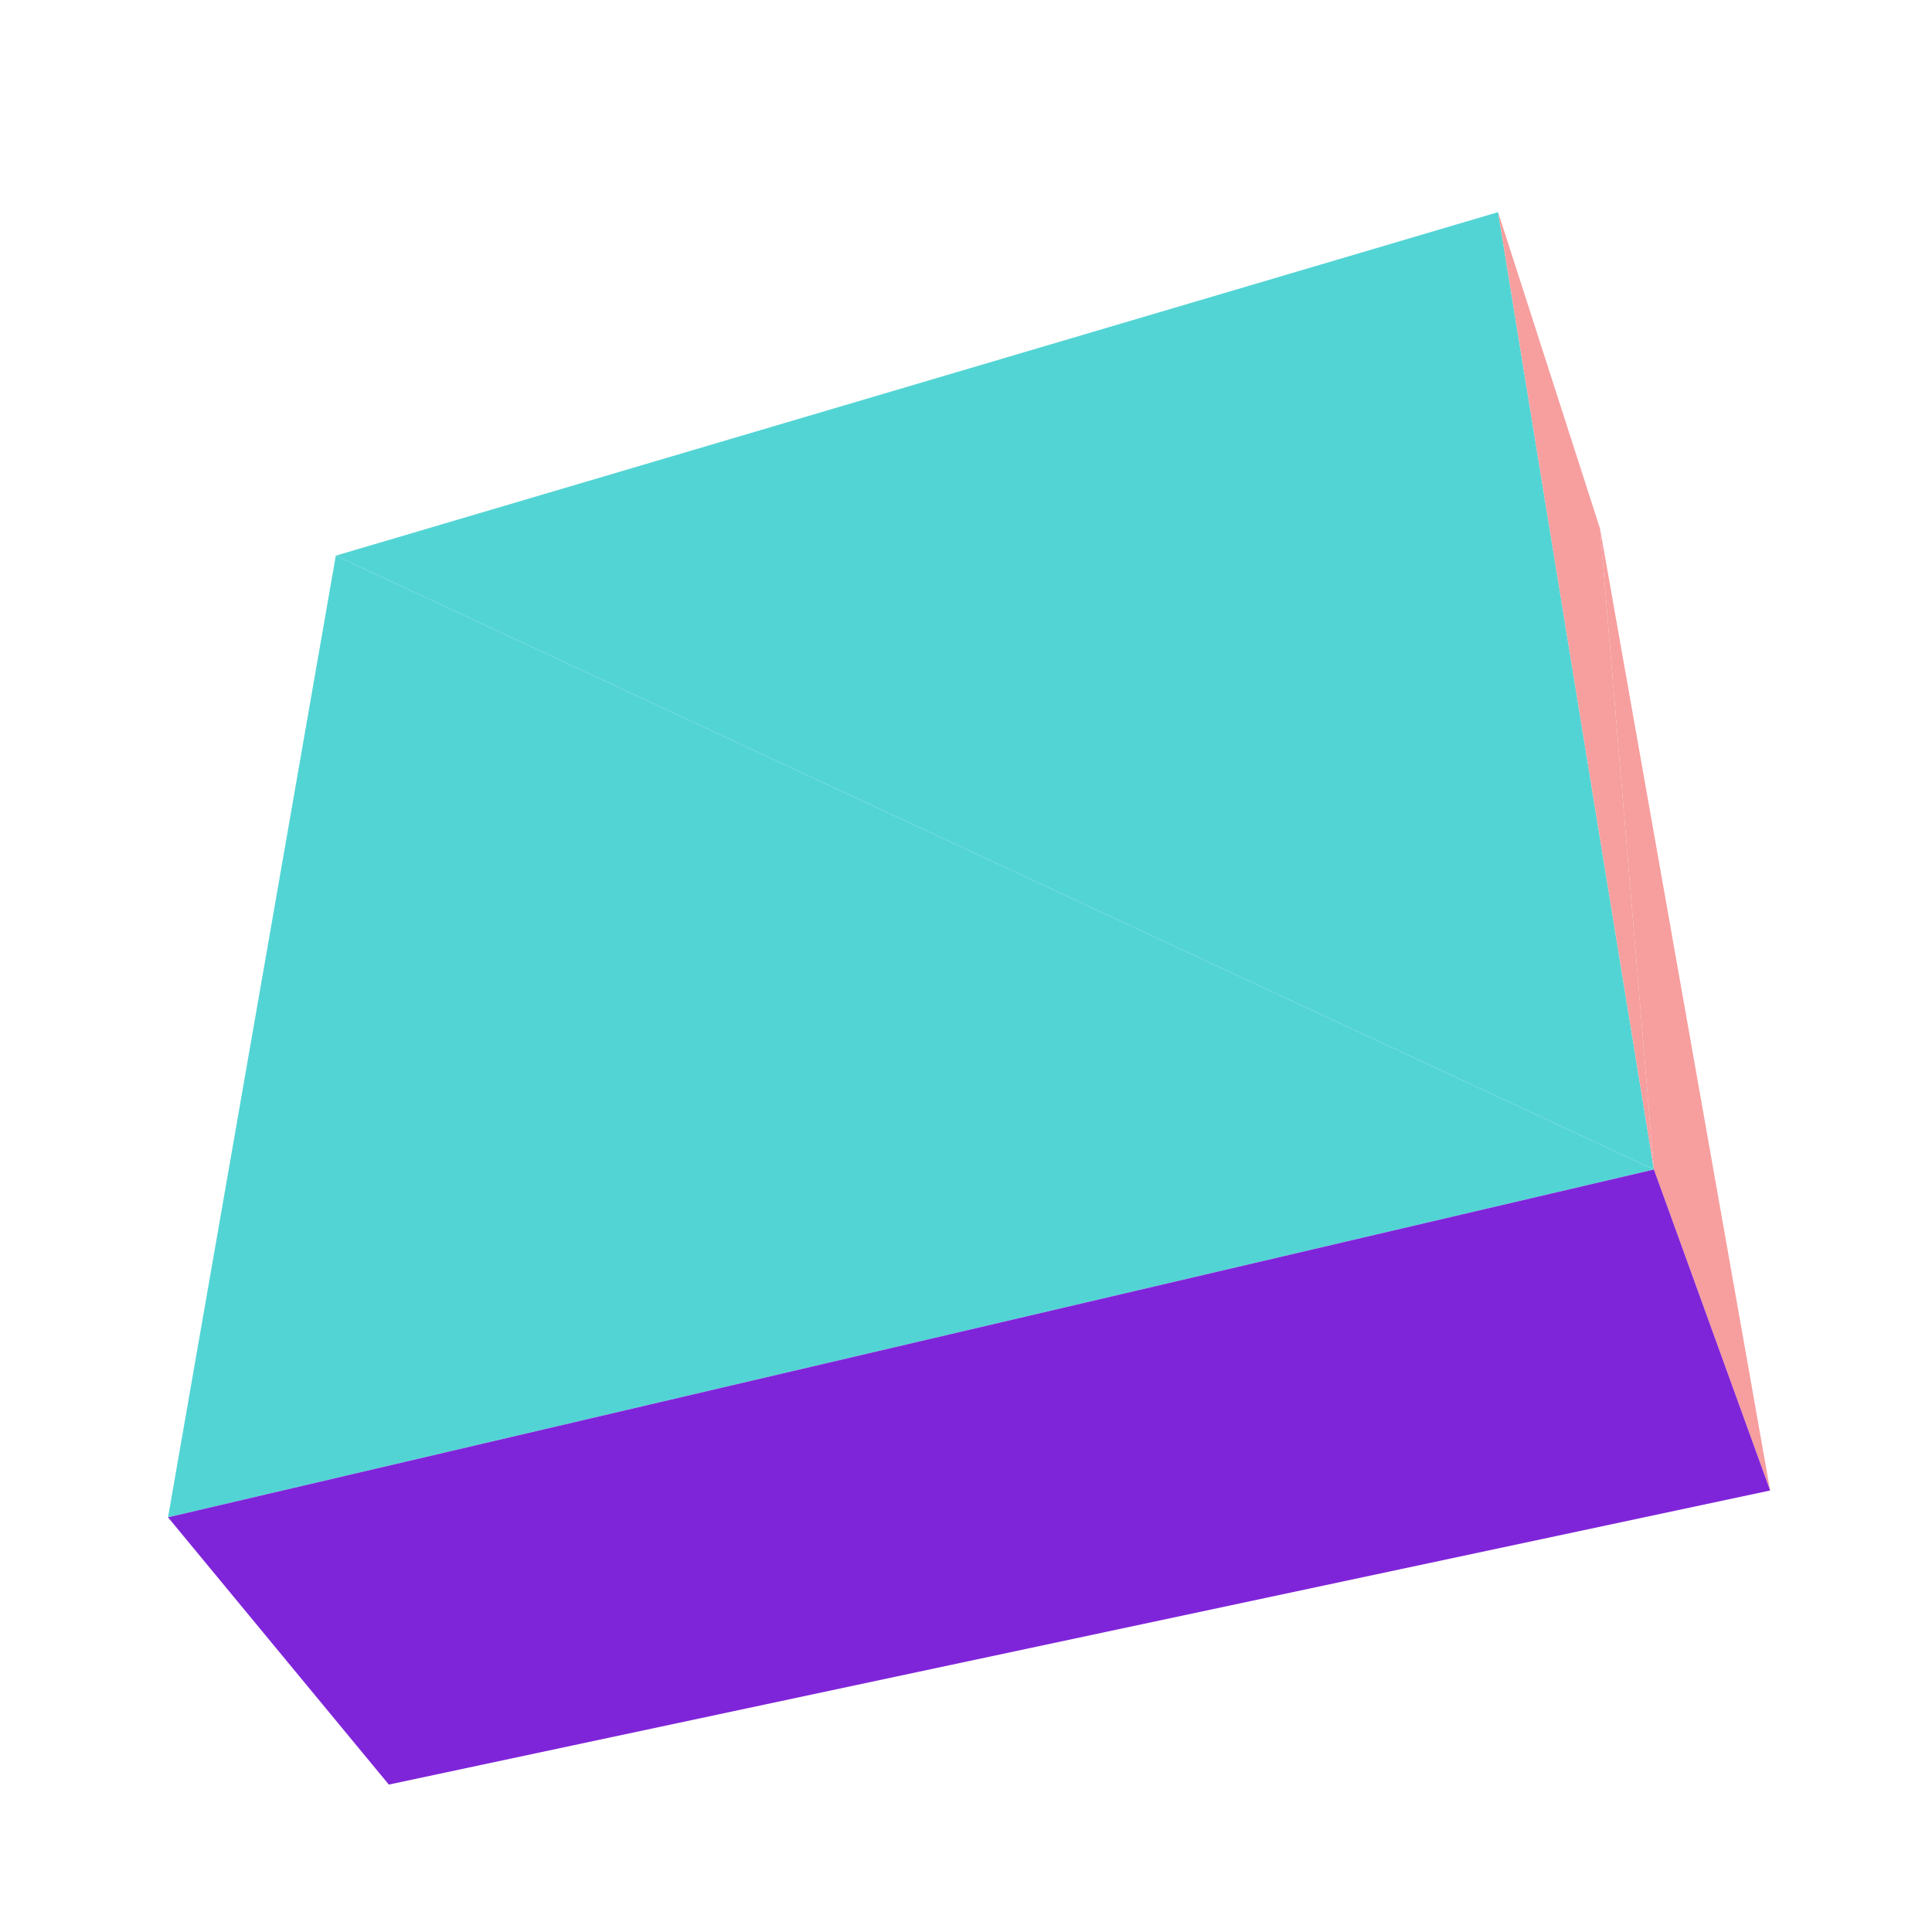
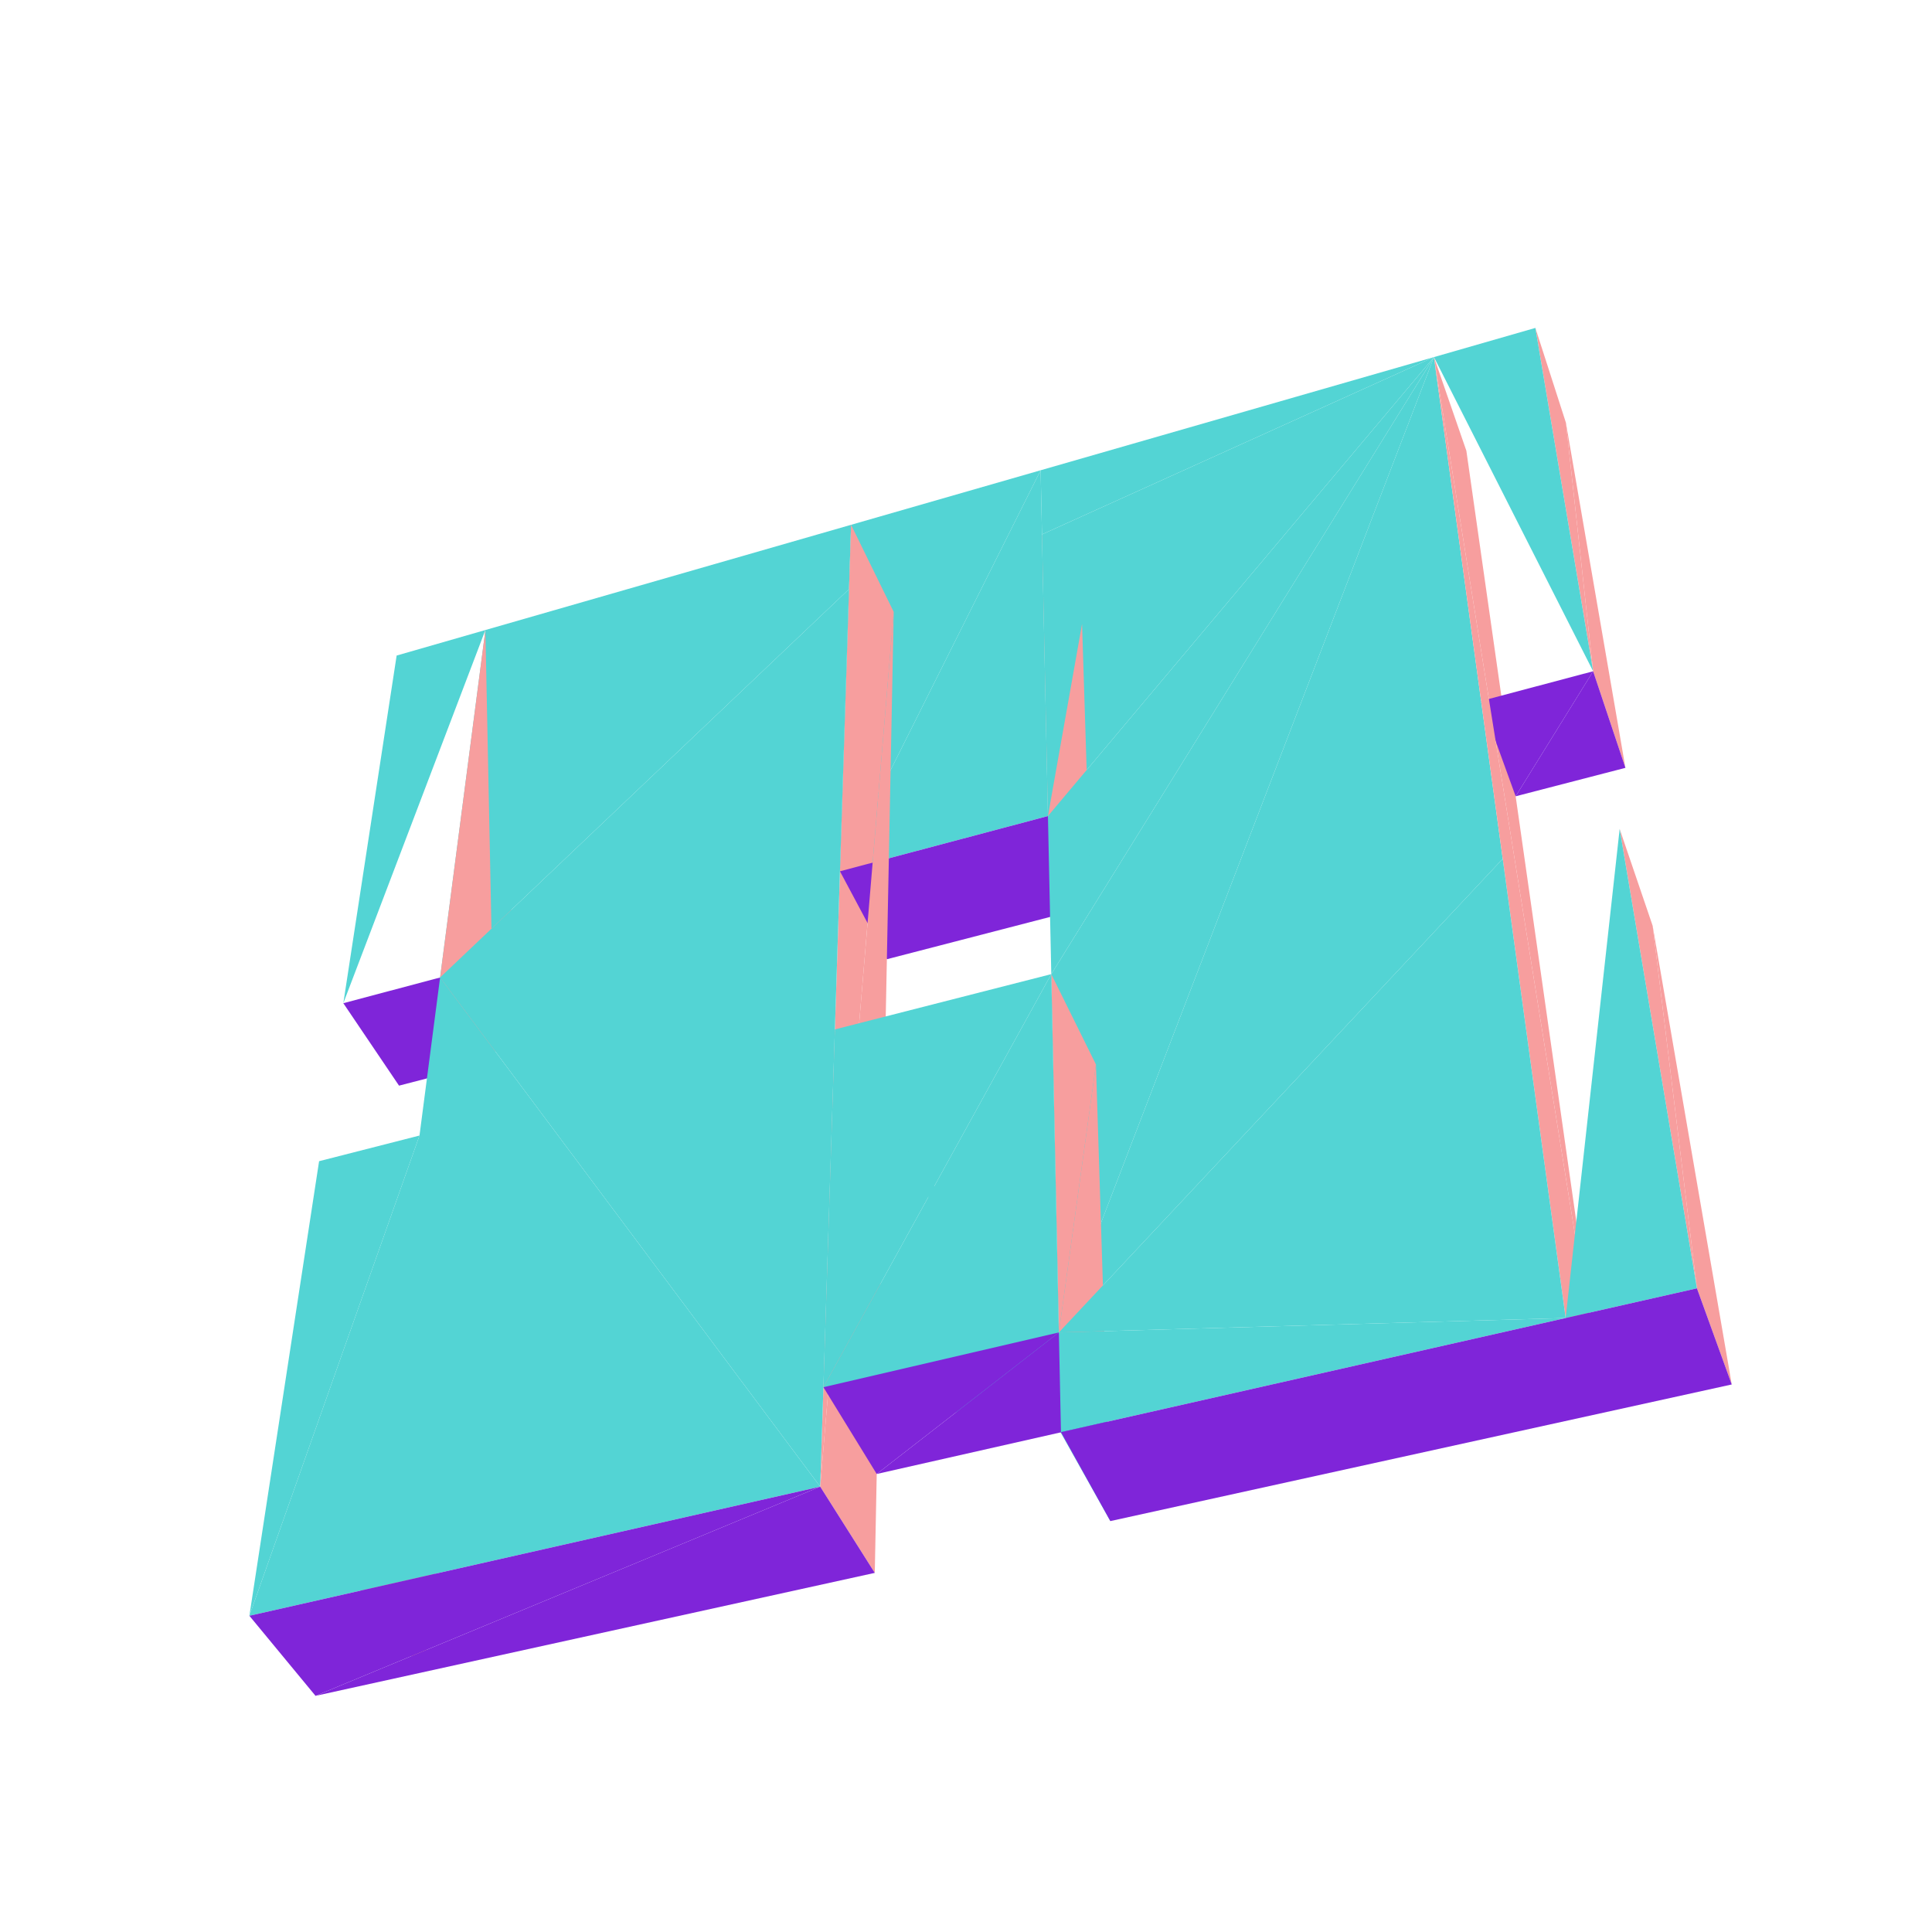
<svg xmlns="http://www.w3.org/2000/svg" viewBox="-250 -250 500 500" width="500" height="500">
-   <path d="M-163.097,-106.195L178.031,52.666L137.704,-195.096z" style="fill:rgb(83,212,212)" />
-   <path d="M178.031,52.666L164.09,-113.182L137.704,-195.096z" style="fill:rgb(247,158,158)" />
-   <path d="M178.031,52.666L-163.097,-106.195L-206.514,142.679z" style="fill:rgb(83,212,212)" />
-   <path d="M164.09,-113.182L178.031,52.666L208.108,135.739z" style="fill:rgb(247,158,158)" />
-   <path d="M-149.373,211.846L178.031,52.666L-206.514,142.679zM178.031,52.666L-149.373,211.846L208.108,135.739z" style="fill:rgb(127,37,217)" />
+   <path d="M-124.382,-86.951L-122.118,24.586L-111.8,-65.453z" style="fill:rgb(247,158,158)" />
+   <path d="M-124.382,-86.951L-147.349,-80.343L-161.148,9.626zM-136.104,2.975L-29.741,-114.181L-124.382,-86.951zM19.664,-111.699L121.105,-157.584L19.313,-128.295zM-29.741,-114.181L-136.104,2.975L-30.275,-97.535z" style="fill:rgb(83,212,212)" />
+   <path d="M-122.118,24.586L-124.382,-86.951L-136.104,2.975z" style="fill:rgb(247,158,158)" />
+   <path d="M-32.618,-24.51L19.313,-128.295L-29.741,-114.181z" style="fill:rgb(83,212,212)" />
+   <path d="M21.206,-38.805L30.036,-88.535L19.664,-111.699z" style="fill:rgb(247,158,158)" />
+   <path d="M-136.104,2.975L-146.731,30.964L-122.118,24.586zM-146.731,30.964L-136.104,2.975L-161.148,9.626z" style="fill:rgb(127,37,217)" />
+   <path d="M121.105,-157.584L19.664,-111.699L21.206,-38.805z" style="fill:rgb(83,212,212)" />
+   <path d="M30.036,-88.535L21.206,-38.805L32.341,-15.44zM162.302,-76.278L155.262,-140.588L147.355,-165.136z" style="fill:rgb(247,158,158)" />
+   <path d="M19.313,-128.295L-32.618,-24.51L21.206,-38.805zM162.302,-76.278L147.355,-165.136L121.105,-157.584z" style="fill:rgb(83,212,212)" />
+   <path d="M-37.728,134.745L-18.708,-91.644L-29.741,-114.181z" style="fill:rgb(247,158,158)" />
+   <path d="M21.206,-38.805L-20.479,-1.752L32.341,-15.44zM-20.479,-1.752L21.206,-38.805L-32.618,-24.51z" style="fill:rgb(127,37,217)" />
+   <path d="M155.262,-140.588L162.302,-76.278L170.659,-51.283z" style="fill:rgb(247,158,158)" />
+   <path d="M121.105,-157.584L21.206,-38.805L22.072,2.105z" style="fill:rgb(83,212,212)" />
+   <path d="M121.105,-157.584L165.005,115.591L129.495,-133.339z" style="fill:rgb(247,158,158)" />
+   <path d="M-136.104,2.975L-37.728,134.745L-30.275,-97.535z" style="fill:rgb(83,212,212)" />
+   <path d="M29.51,-105.209L33.631,25.482L37.357,143.656z" style="fill:rgb(0,127,127)" />
+   <path d="M162.302,-76.278L142.25,-43.921L170.659,-51.283z" style="fill:rgb(127,37,217)" />
+   <path d="M-141.436,43.878L-140.236,182.702L-126.798,65.433z" style="fill:rgb(247,158,158)" />
+   <path d="M142.25,-43.921L162.302,-76.278L133.305,-68.577z" style="fill:rgb(127,37,217)" />
+   <path d="M-185.461,168.162L-141.436,43.878L-167.419,50.516zM121.105,-157.584L22.072,2.105L24.033,94.834z" style="fill:rgb(83,212,212)" />
+   <path d="M-18.708,-91.644L-37.728,134.745L-23.608,157.06z" style="fill:rgb(247,158,158)" />
+   <path d="M121.105,-157.584L24.033,94.834L138.902,-27.743z" style="fill:rgb(83,212,212)" />
+   <path d="M133.305,-68.577L155.193,91.106L121.105,-157.584z" style="fill:rgb(0,127,127)" />
+   <path d="M-36.902,109.006L22.072,2.105L-33.932,16.413z" style="fill:rgb(83,212,212)" />
+   <path d="M-140.236,182.702L-141.436,43.878L-156.792,161.677zM24.033,94.834L33.631,25.482L22.072,2.105z" style="fill:rgb(247,158,158)" />
+   <path d="M-141.436,43.878L-185.461,168.162L-156.792,161.677zM-136.104,2.975L-156.792,161.677L-37.728,134.745zM36.548,117.972L-21.285,39.158L37.357,143.656z" style="fill:rgb(83,212,212)" />
+   <path d="M33.631,25.482L24.033,94.834L36.548,117.972z" style="fill:rgb(247,158,158)" />
+   <path d="M155.193,91.106L133.305,-68.577L138.902,-27.743z" style="fill:rgb(0,127,127)" />
+   <path d="M165.005,115.591L121.105,-157.584L155.193,91.106z" style="fill:rgb(247,158,158)" />
+   <path d="M-168.344,188.882L-37.728,134.745L-185.461,168.162z" style="fill:rgb(127,37,217)" />
+   <path d="M22.072,2.105L-36.902,109.006L24.58,120.65z" style="fill:rgb(83,212,212)" />
+   <path d="M-37.728,134.745L-168.344,188.882L-23.608,157.06zM24.033,94.834L-23.104,131.465L36.548,117.972z" style="fill:rgb(127,37,217)" />
+   <path d="M189.166,83.421L177.709,-10.397L169.166,-35.474z" style="fill:rgb(247,158,158)" />
+   <path d="M-23.104,131.465L24.033,94.834L-36.902,109.006z" style="fill:rgb(127,37,217)" />
+   <path d="M24.033,94.834L155.193,91.106L138.902,-27.743z" style="fill:rgb(83,212,212)" />
+   <path d="M177.709,-10.397L189.166,83.421L198.173,108.299z" style="fill:rgb(247,158,158)" />
+   <path d="M189.166,83.421L169.166,-35.474L155.193,91.106zM155.193,91.106L24.033,94.834L24.58,120.65z" style="fill:rgb(83,212,212)" />
+   <path d="M37.357,143.656L189.166,83.421L24.58,120.65zM189.166,83.421L37.357,143.656L198.173,108.299z" style="fill:rgb(127,37,217)" />
</svg>
